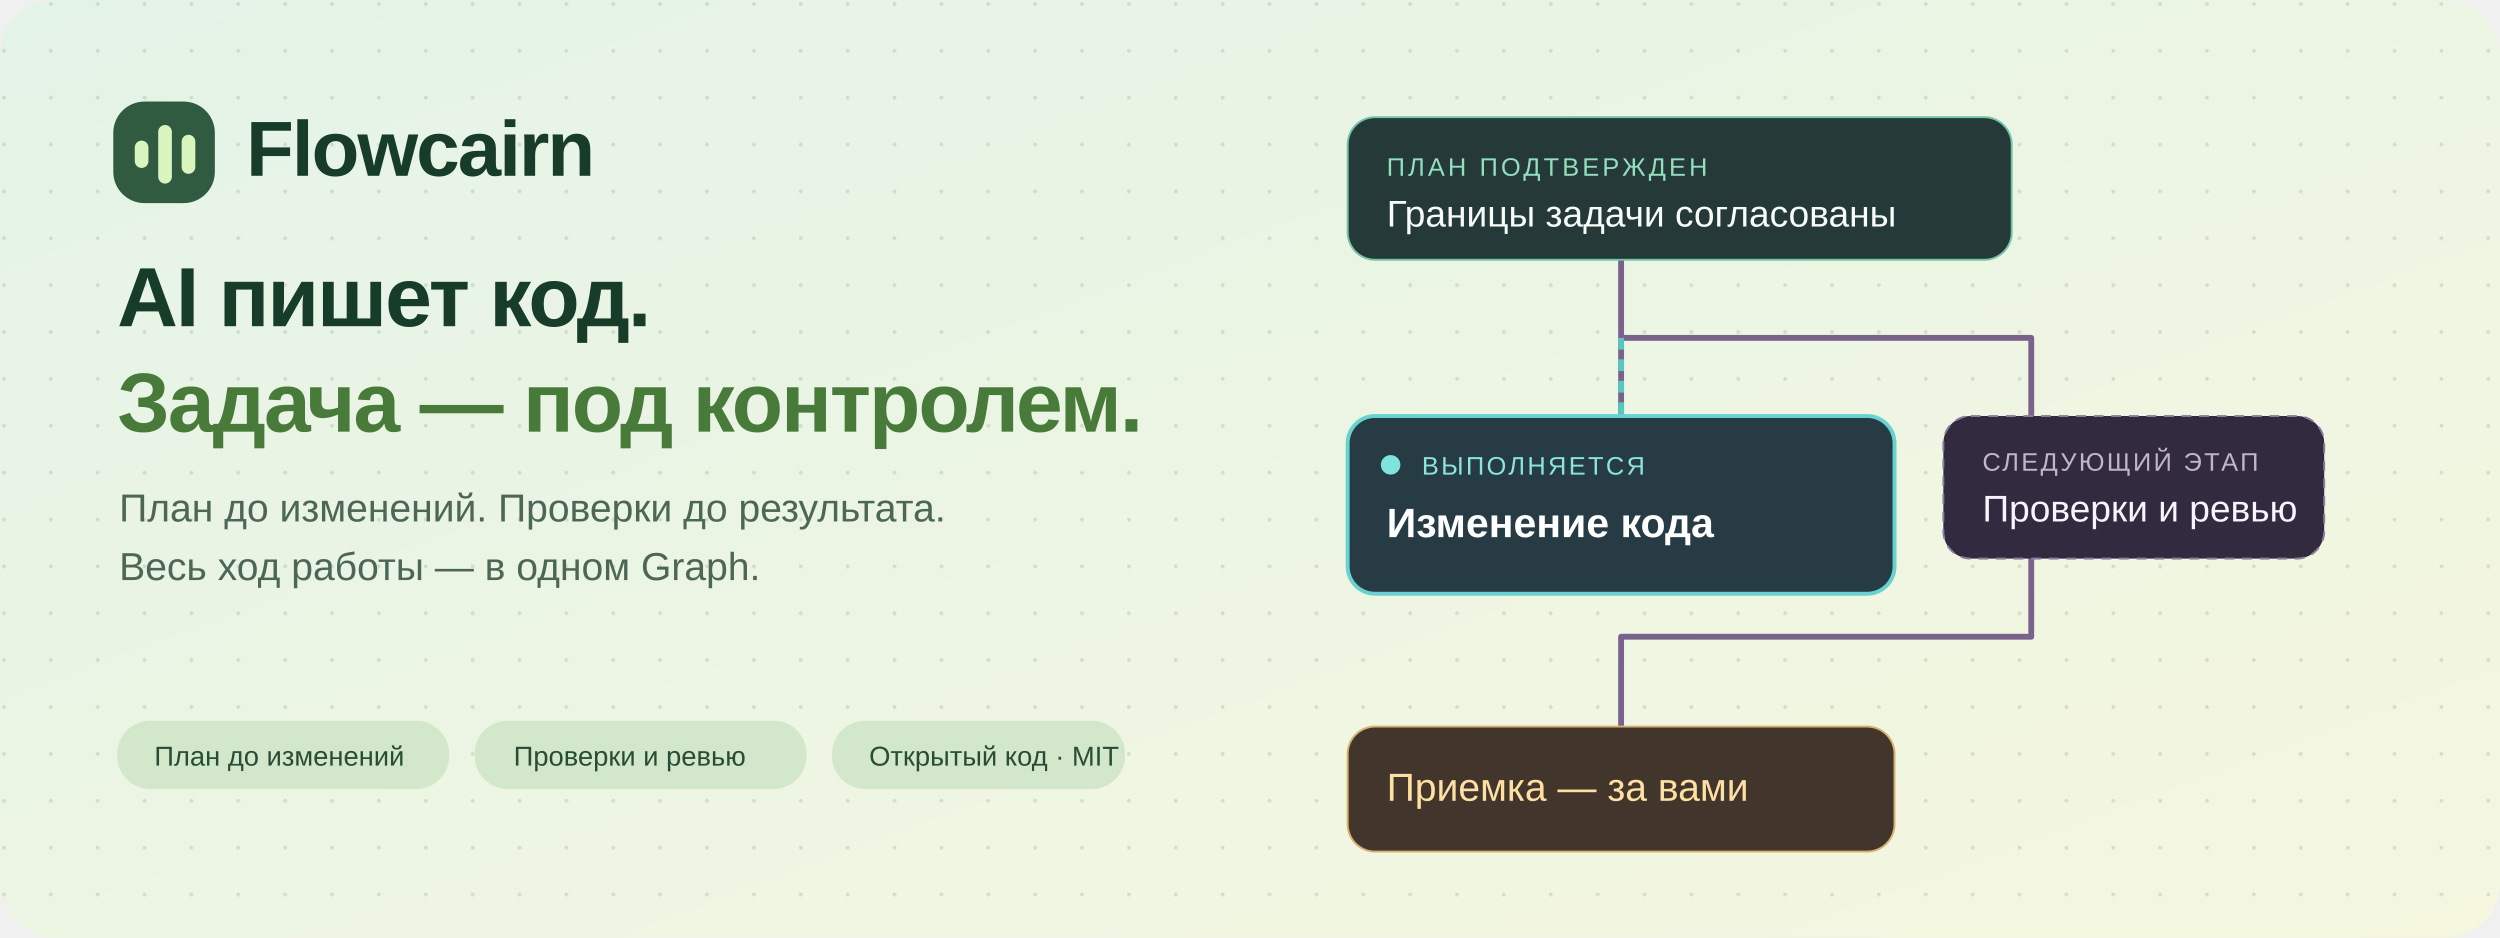
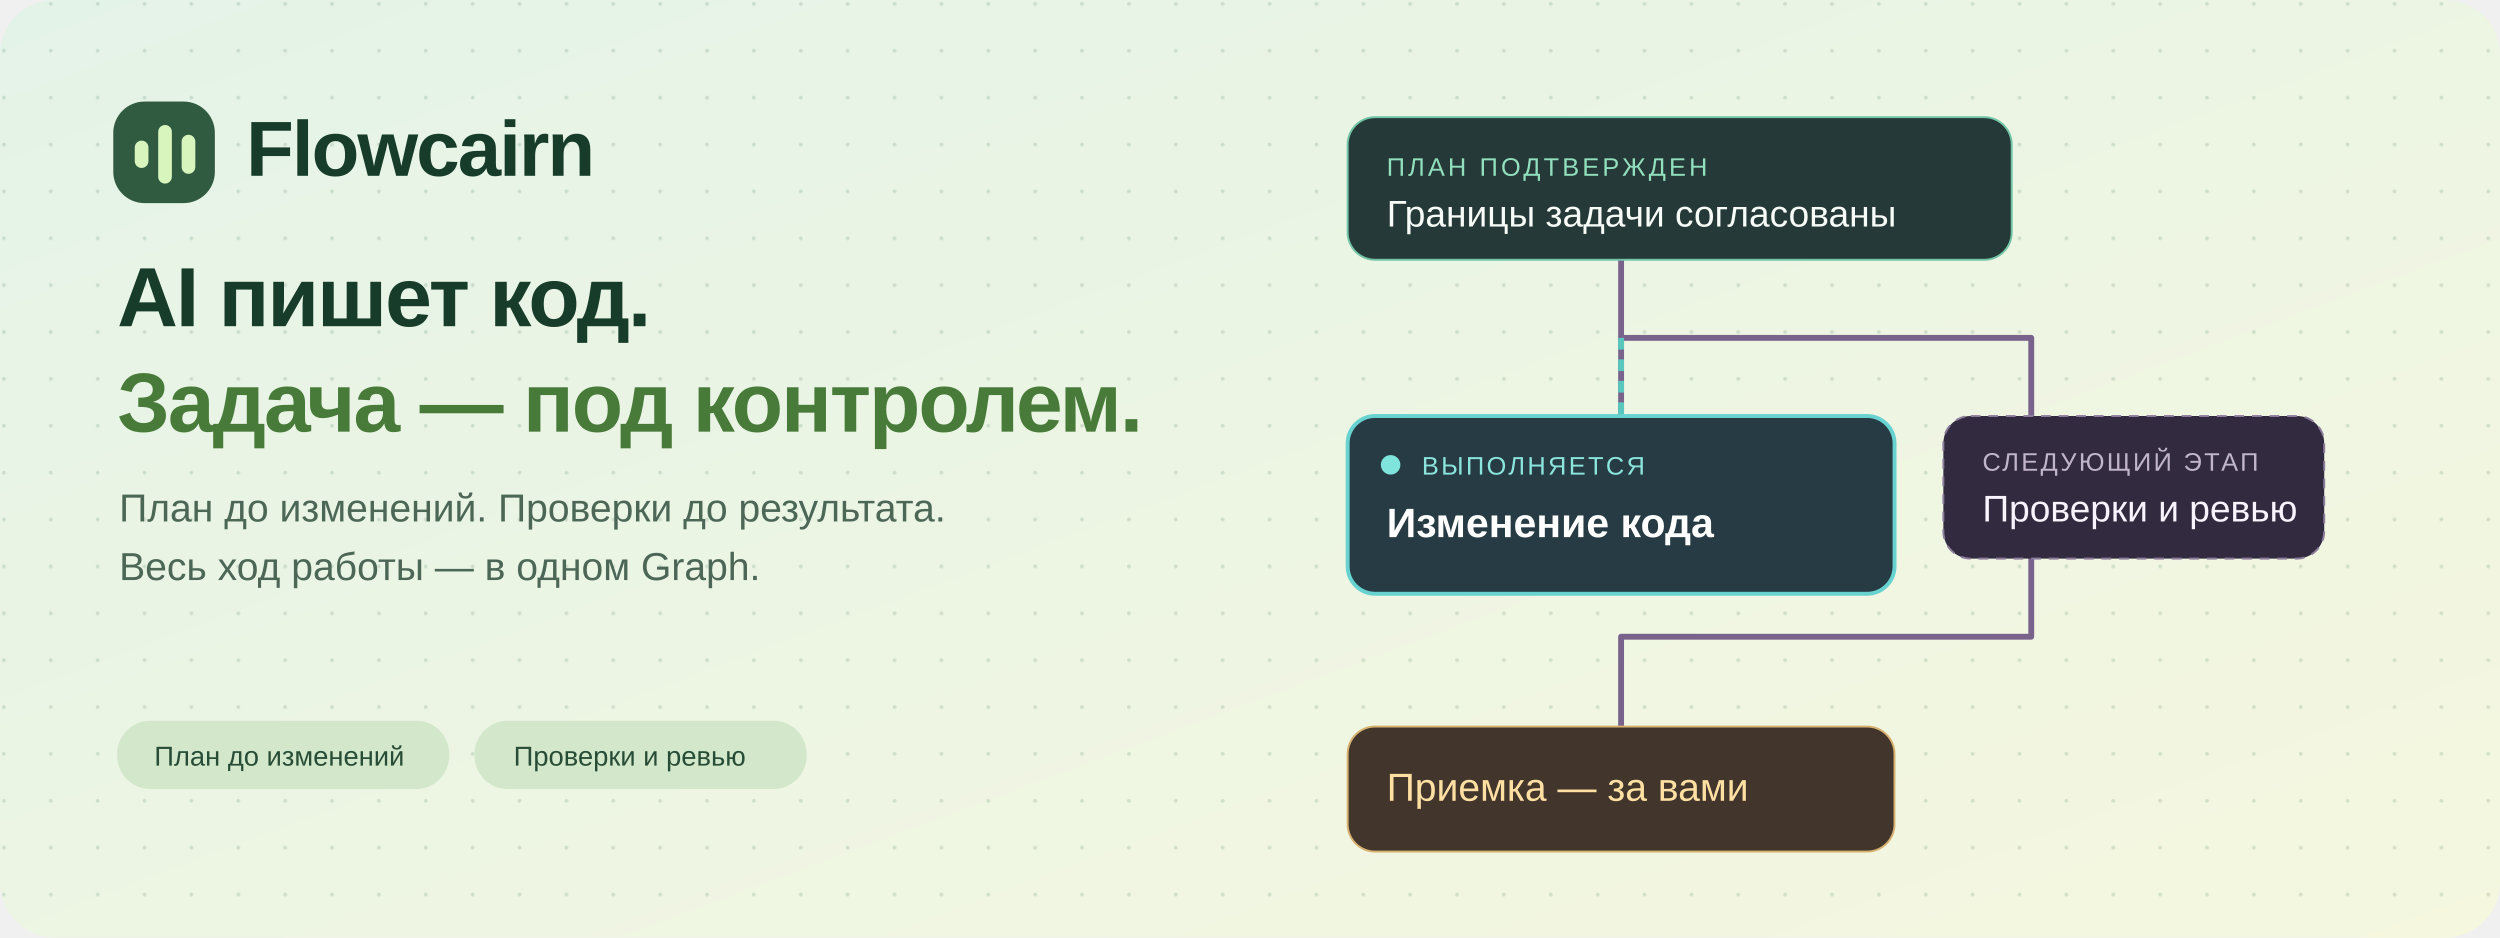
<svg xmlns="http://www.w3.org/2000/svg" width="1280" height="480" viewBox="0 0 1280 480" role="img" aria-labelledby="title desc">
  <defs>
    <linearGradient id="bg" x2="1" y2="1">
      <stop stop-color="#e4f3e8" />
      <stop offset="1" stop-color="#f5f7df" />
    </linearGradient>
    <pattern id="dots" width="24" height="24" patternUnits="userSpaceOnUse">
      <circle cx="2" cy="2" r="1" fill="#356946" opacity=".16" />
    </pattern>
  </defs>
  <rect width="1280" height="480" rx="28" fill="url(#bg)" />
  <rect width="1280" height="480" rx="28" fill="url(#dots)" />
  <g font-family="Arial,Helvetica,sans-serif">
    <rect x="58" y="52" width="52" height="52" rx="16" fill="#305b40" />
    <g fill="#d9f5be">
      <rect x="69" y="72" width="7" height="14" rx="3.5" />
      <rect x="81" y="64" width="7" height="30" rx="3.5" />
      <rect x="93" y="69" width="7" height="20" rx="3.5" />
    </g>
    <text x="126" y="90" fill="#173d2a" font-size="40" font-weight="700" letter-spacing="-1">Flowcairn</text>
    <text x="60" y="167" fill="#173d2a" font-size="43" font-weight="700" letter-spacing="-1">AI пишет код.</text>
    <text x="60" y="221" fill="#487b39" font-size="43" font-weight="700" letter-spacing="-1">Задача — под контролем.</text>
    <text x="61" y="267" fill="#4d6757" font-size="20">План до изменений. Проверки до результата.</text>
    <text x="61" y="297" fill="#4d6757" font-size="20">Весь ход работы — в одном Graph.</text>
    <g transform="translate(690 60)">
      <path d="M140 72V113H350V153M140 72V153M350 224V266H140V312" fill="none" stroke="#79638c" stroke-width="3" stroke-linejoin="round" />
      <path d="M140 113V153" fill="none" stroke="#58c7be" stroke-width="3" stroke-dasharray="6 5" />
      <rect width="340" height="73" rx="14" fill="#253938" stroke="#73c5a7" />
      <text x="20" y="30" fill="#91dfbc" font-size="13" letter-spacing="1.6">ПЛАН ПОДТВЕРЖДЕН</text>
      <text x="20" y="56" fill="#f7fcf8" font-size="19">Границы задачи согласованы</text>
      <rect x="0" y="153" width="280" height="91" rx="14" fill="#263b43" stroke="#67d2d0" stroke-width="2" />
      <circle cx="22" cy="178" r="5" fill="#7ee4dc" />
      <text x="38" y="183" fill="#8be5dc" font-size="13" letter-spacing="1.2">ВЫПОЛНЯЕТСЯ</text>
      <text x="20" y="215" fill="#fff" font-size="21" font-weight="700">Изменение кода</text>
      <rect x="305" y="153" width="195" height="73" rx="14" fill="#322b40" stroke="#8c7d9d" stroke-dasharray="5 4" />
      <text x="325" y="181" fill="#c1b5cc" font-size="13" letter-spacing="1.2">СЛЕДУЮЩИЙ ЭТАП</text>
      <text x="325" y="207" fill="#f9f3ff" font-size="19">Проверки и ревью</text>
      <rect x="0" y="312" width="280" height="64" rx="14" fill="#42352c" stroke="#d6b170" />
      <text x="20" y="350" fill="#ffe0a3" font-size="20">Приемка — за вами</text>
    </g>
    <g font-size="14" fill="#284d36">
      <rect x="60" y="369" width="170" height="35" rx="17" fill="#d3e7cb" />
      <text x="79" y="392">План до изменений</text>
      <rect x="243" y="369" width="170" height="35" rx="17" fill="#d3e7cb" />
      <text x="263" y="392">Проверки и ревью</text>
-       <rect x="426" y="369" width="150" height="35" rx="17" fill="#d3e7cb" />
-       <text x="445" y="392">Открытый код · MIT</text>
    </g>
  </g>
</svg>
